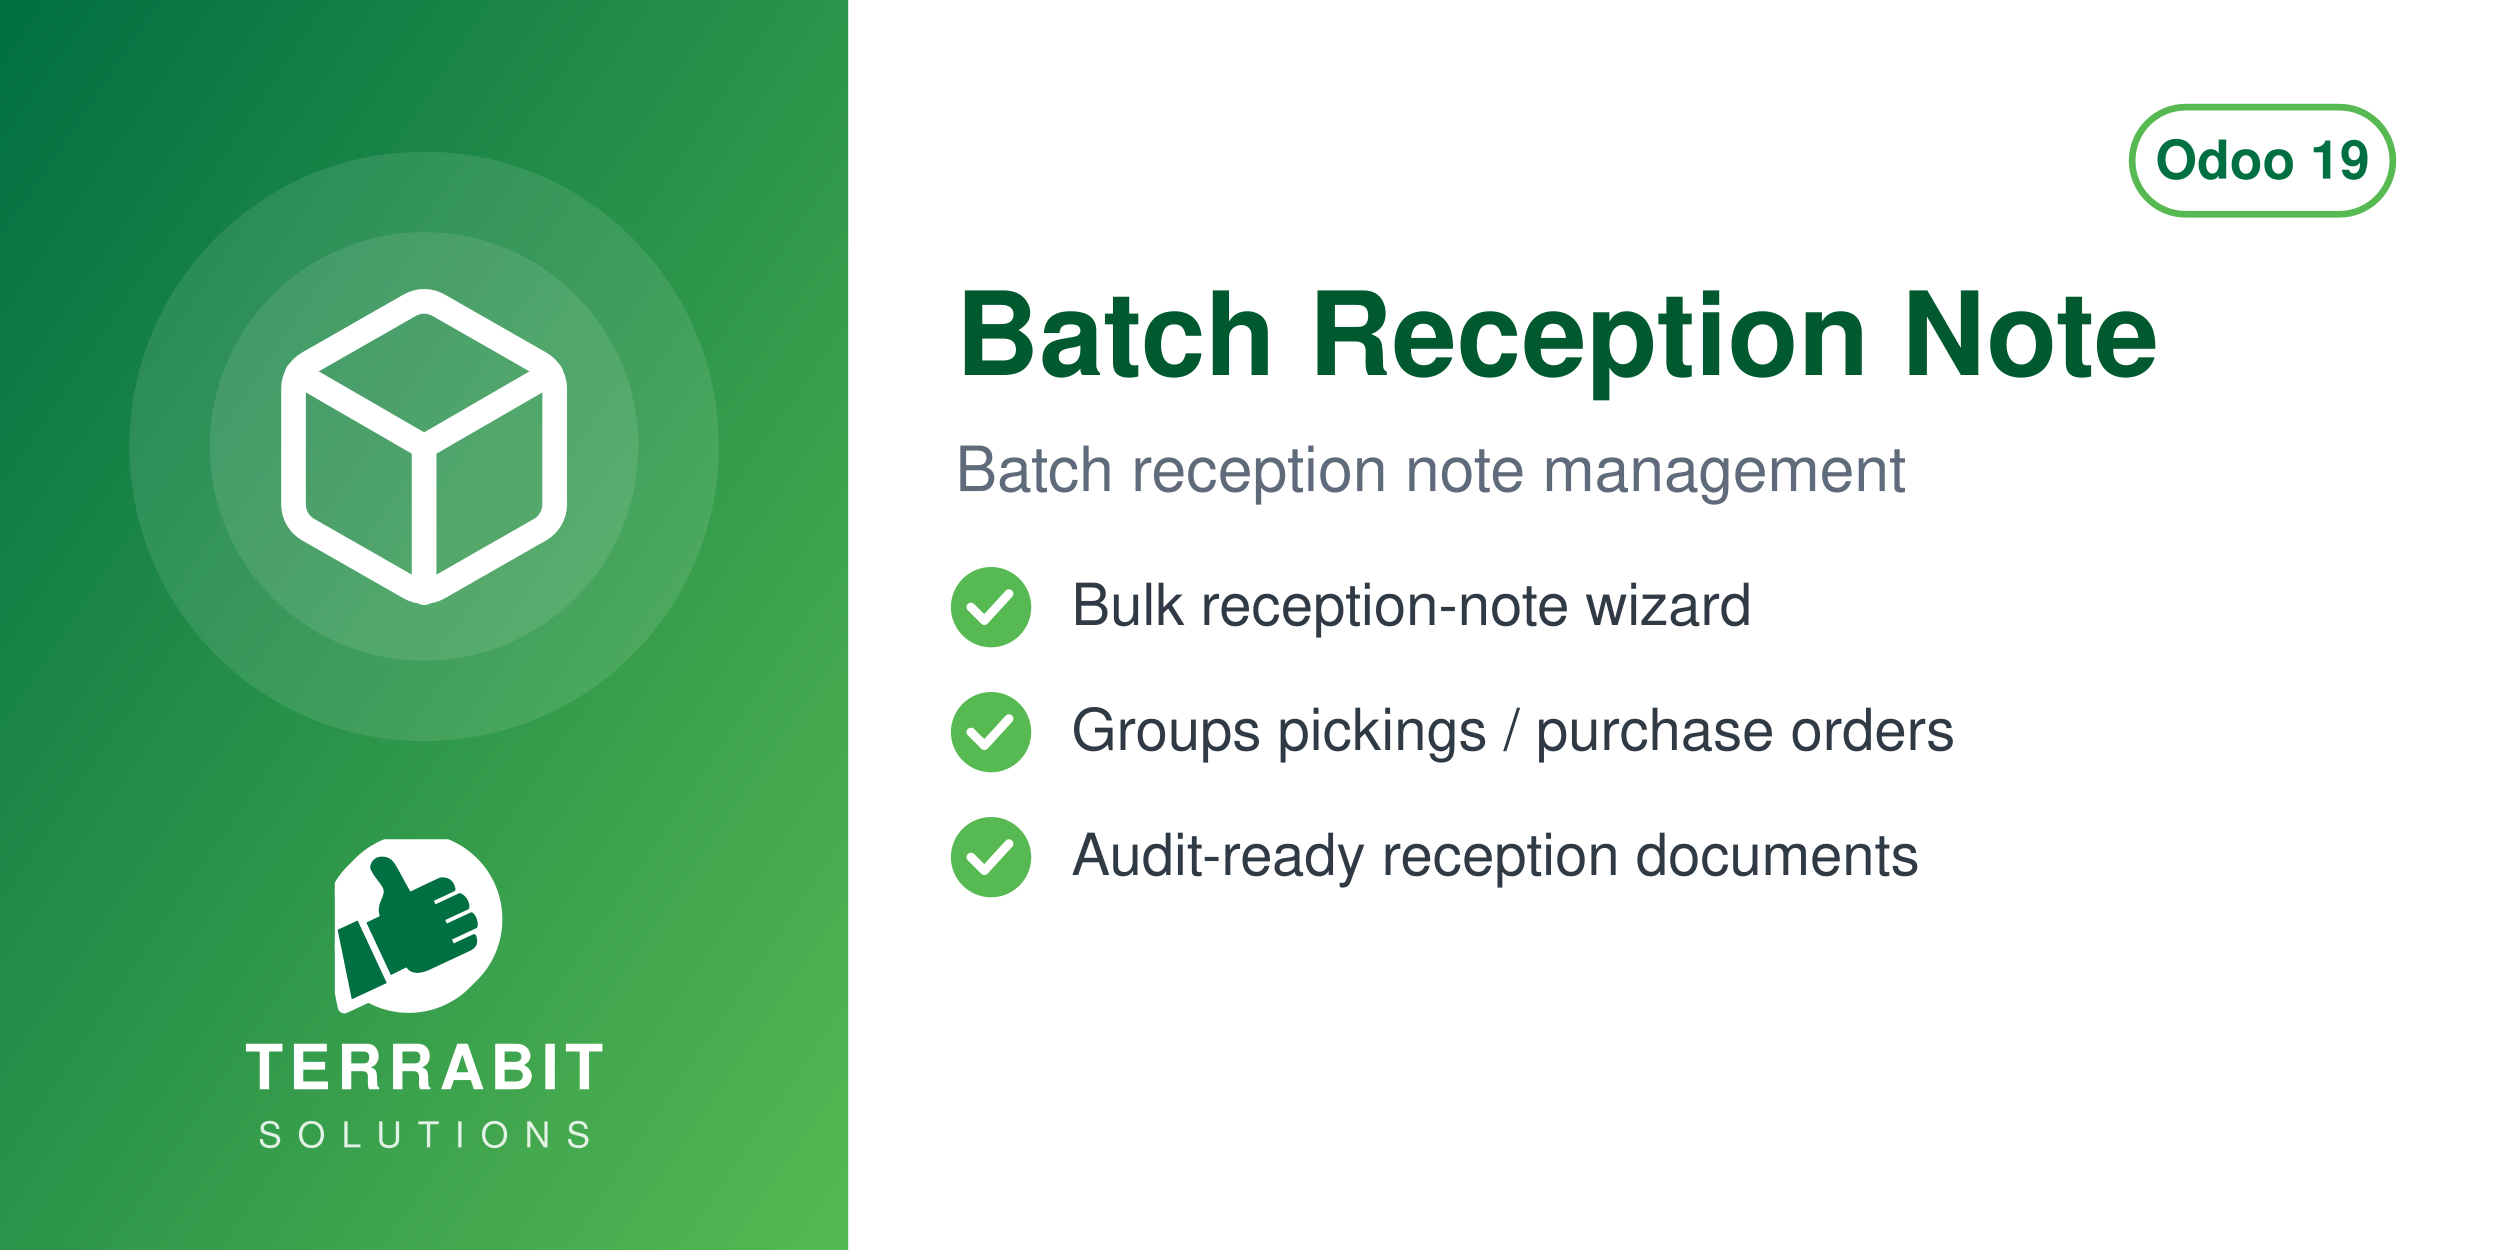
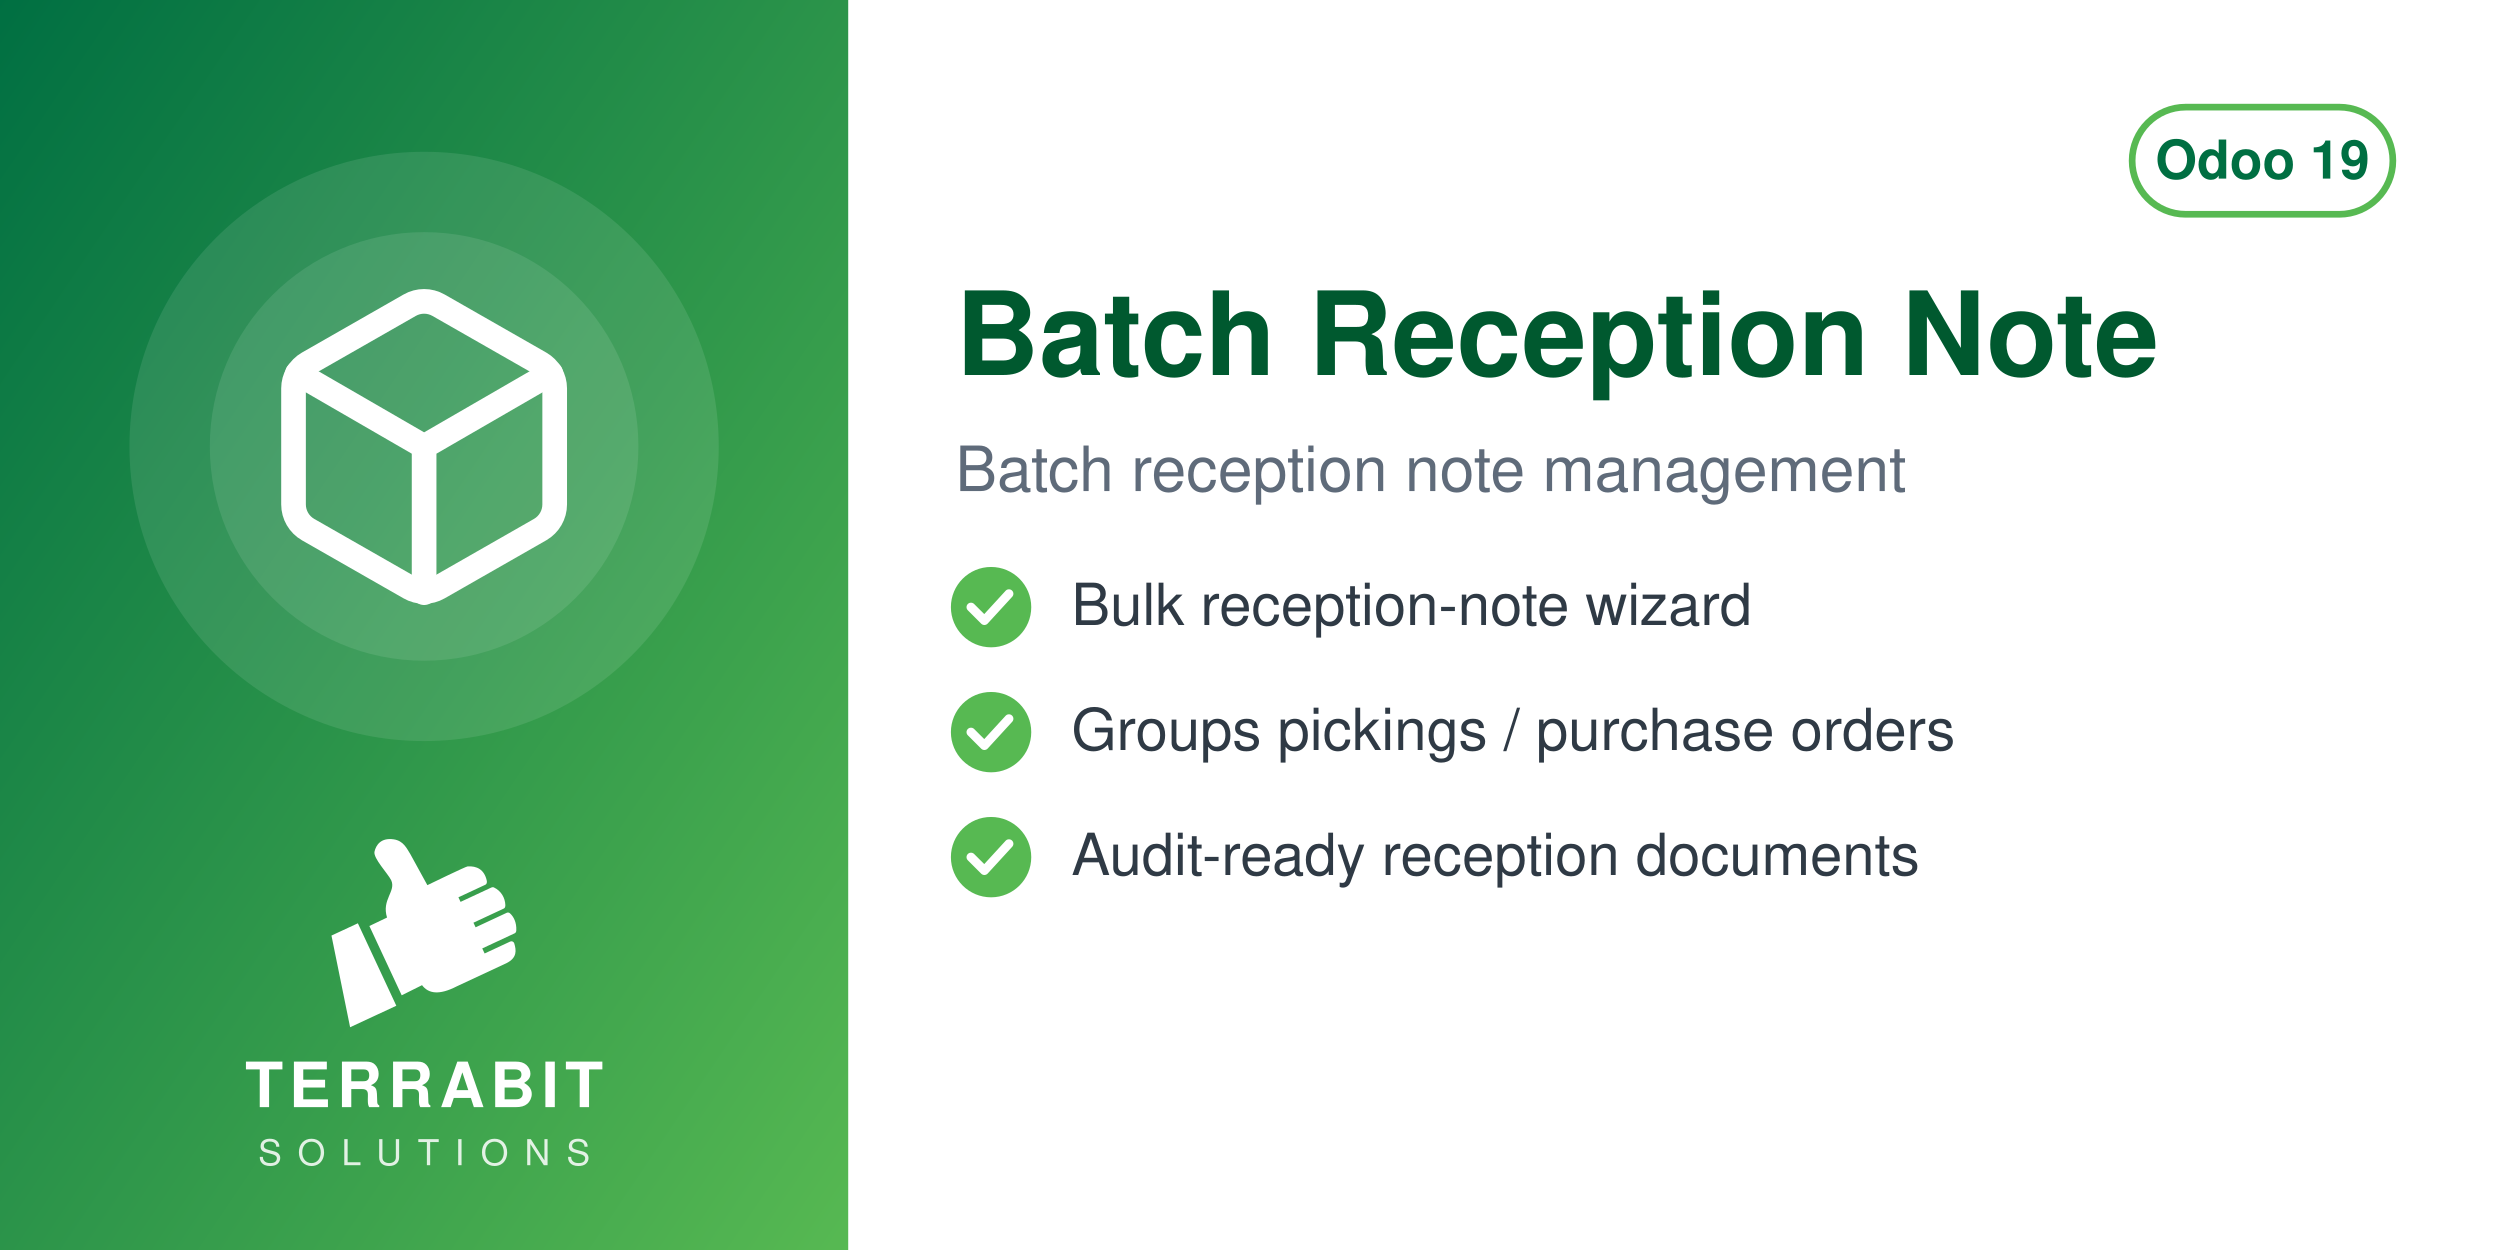
<svg xmlns="http://www.w3.org/2000/svg" width="560" height="280" viewBox="0 0 560 280">
  <defs>
    <linearGradient id="g" x1="0" y1="0" x2="1" y2="1">
      <stop offset="0" stop-color="#006F42" />
      <stop offset="1" stop-color="#57B952" />
    </linearGradient>
  </defs>
  <rect width="560" height="280" fill="#FFFFFF" />
  <rect width="190" height="280" fill="url(#g)" />
  <circle cx="95.0" cy="100" r="66" fill="white" opacity="0.10" />
  <circle cx="95.0" cy="100" r="48" fill="white" opacity="0.10" />
  <svg x="56.0" y="61.0" width="78" height="78" viewBox="0 0 24 24">
    <g fill="none" stroke="white" stroke-width="1.7" stroke-linecap="round" stroke-linejoin="round">
      <path d="M21 16V8a2 2 0 0 0-1-1.73l-7-4a2 2 0 0 0-2 0l-7 4A2 2 0 0 0 3 8v8a2 2 0 0 0 1 1.73l7 4a2 2 0 0 0 2 0l7-4A2 2 0 0 0 21 16z" />
      <path d="M3.27 6.96 12 12.01l8.73-5.05M12 22.08V12" />
    </g>
  </svg>
-   <svg x="75.0" y="188" width="40" height="40" viewBox="4150 2350 3900 3800" preserveAspectRatio="xMidYMid meet">
-     <path fill="#FFFFFF" d="M7338.82 5241.89c-336.4,511.49 -915.39,849.23 -1573.35,849.23 -318.43,0 -618.3,-79.19 -881.23,-218.8l-465.06 216.37c-72.83,33.95 -159.37,2.44 -193.35,-70.37 -5.59,-12.01 -9.4,-24.39 -11.54,-36.85l-247.52 -1217.33c-54.07,-175.41 -83.21,-361.76 -83.21,-554.92 0,-657.98 337.78,-1237 849.31,-1573.39 -400.37,339.2 -654.6,845.59 -654.6,1411.43 0,184.82 27.28,368.48 81.7,545.13l0.48 1.54 247.97 1219.53 0.08 0.48c1.71,9.89 4.72,19.5 8.96,28.59 26.29,56.38 93.5,80.75 149.87,54.52l479.82 -223.25 14.39 7.64c267.26,141.92 563.34,214.99 865.9,214.99 565.81,0 1072.18,-254.2 1411.38,-654.54z" />
-     <path fill="#FFFFFF" d="M5927.44 2165.35c1039.34,0 1881.91,842.57 1881.91,1881.91 0,1039.34 -842.57,1881.89 -1881.91,1881.89 -318.43,0 -618.33,-79.2 -881.24,-218.81l-465.06 216.38c-72.81,33.95 -159.37,2.44 -193.34,-70.36 -5.59,-12.01 -9.41,-24.4 -11.55,-36.86l-247.56 -1217.47c-54.04,-175.36 -83.16,-361.66 -83.16,-554.76 0,-1039.34 842.56,-1881.91 1881.9,-1881.91z" />
-     <path fill="#006F42" d="M4648.32 4073.59l636.59 1365.17 -765.09 355.96 -308.63 -1517.87 437.13 -203.26zm725.61 1192.32l336.75 -167.88c105.65,140.85 282.69,170.72 576.82,18.8l819.92 -382.33c181.4,-90.13 164.26,-214.57 130.07,-328.43 -4.28,-14.25 -13.68,-24.81 -27.34,-30.7 -13.67,-5.89 -27.61,-5.11 -41.09,1.18l-422.32 196.93 -39.04 -83.72 538.07 -250.91c16.64,-7.76 24.7,-27.69 25.58,-46.04 6.48,-134.33 -44.36,-230.89 -105.84,-285.23 -15.2,-13.44 -35.71,-15.59 -54.12,-7l-513.92 239.64 -35.6 -76.34 506.31 -236.1c17.69,-8.25 22.52,-36.93 21.83,-56.45 -4.1,-117.31 -67.62,-232.74 -187.72,-290.66 -13.94,-6.72 -28.64,-6.36 -42.69,0.19l-511.21 238.38 -35.37 -75.86 448.98 -209.36c20.44,-9.53 25.81,-42.28 21.02,-64.32 -41.02,-189.07 -167.92,-247.8 -318.14,-237.87 -29.39,1.94 -589.86,273.16 -665.95,310.54l-281.84 -513.57c-59.06,-93.13 -112.7,-221.7 -276.47,-245.13 -211.24,-30.22 -291.56,94.38 -316.89,203.13 -25.32,108.75 223.84,365.99 276.05,473.69 85.52,184.27 -161.86,318.11 -68.41,617.99l-292.54 139.94 535.09 1147.51z" />
+   <svg x="72.0" y="186" width="46" height="46" viewBox="4045 2535 3400 3400" preserveAspectRatio="xMidYMid meet">
+     <path fill="#FFFFFF" d="M4648.32 4073.59l636.59 1365.17 -765.09 355.96 -308.63 -1517.87 437.13 -203.26zm725.61 1192.32l336.75 -167.88c105.65,140.85 282.69,170.72 576.82,18.8l819.92 -382.33c181.4,-90.13 164.26,-214.57 130.07,-328.43 -4.28,-14.25 -13.68,-24.81 -27.34,-30.7 -13.67,-5.89 -27.61,-5.11 -41.09,1.18l-422.32 196.93 -39.04 -83.72 538.07 -250.91c16.64,-7.76 24.7,-27.69 25.58,-46.04 6.48,-134.33 -44.36,-230.89 -105.84,-285.23 -15.2,-13.44 -35.71,-15.59 -54.12,-7l-513.92 239.64 -35.6 -76.34 506.31 -236.1c17.69,-8.25 22.52,-36.93 21.83,-56.45 -4.1,-117.31 -67.62,-232.74 -187.72,-290.66 -13.94,-6.72 -28.64,-6.36 -42.69,0.19l-511.21 238.38 -35.37 -75.86 448.98 -209.36c20.44,-9.53 25.81,-42.28 21.02,-64.32 -41.02,-189.07 -167.92,-247.8 -318.14,-237.87 -29.39,1.94 -589.86,273.16 -665.95,310.54l-281.84 -513.57c-59.06,-93.13 -112.7,-221.7 -276.47,-245.13 -211.24,-30.22 -291.56,94.38 -316.89,203.13 -25.32,108.75 223.84,365.99 276.05,473.69 85.52,184.27 -161.86,318.11 -68.41,617.99l-292.54 139.94 535.09 1147.51z" />
  </svg>
-   <text x="95.0" y="244" text-anchor="middle" font-family="Helvetica,Arial,sans-serif" font-size="14" font-weight="800" letter-spacing="1.4" fill="white">TERRABIT</text>
-   <text x="95.0" y="257" text-anchor="middle" font-family="Helvetica,Arial,sans-serif" font-size="8" font-weight="500" letter-spacing="3.6" fill="white" opacity="0.85">SOLUTIONS</text>
+   <text x="95.0" y="248" text-anchor="middle" font-family="Helvetica,Arial,sans-serif" font-size="14" font-weight="800" letter-spacing="1.4" fill="white">TERRABIT</text>
+   <text x="95.0" y="261" text-anchor="middle" font-family="Helvetica,Arial,sans-serif" font-size="8" font-weight="500" letter-spacing="3.6" fill="white" opacity="0.85">SOLUTIONS</text>
  <g>
    <rect x="477.6" y="24" width="58.4" height="24" rx="12" fill="none" stroke="#57B952" stroke-width="1.5" />
    <text x="506.8" y="40" text-anchor="middle" font-family="Helvetica,Arial,sans-serif" font-size="12" font-weight="700" fill="#006F42">Odoo 19</text>
  </g>
  <text x="214" y="84" font-family="Helvetica,Arial,sans-serif" font-size="26" font-weight="700" fill="#00592F">Batch Reception Note</text>
  <text x="214" y="110" font-family="Helvetica,Arial,sans-serif" font-size="14" fill="#5F6B7A">Batch reception note management</text>
  <circle cx="222" cy="136" r="9" fill="#57B952" />
  <path d="M217.5 136 l3 3 l5.5 -6" fill="none" stroke="white" stroke-width="2" stroke-linecap="round" stroke-linejoin="round" />
  <text x="240" y="140" font-family="Helvetica,Arial,sans-serif" font-size="13" fill="#2F3A45">Bulk reception-note wizard</text>
  <circle cx="222" cy="164" r="9" fill="#57B952" />
  <path d="M217.5 164 l3 3 l5.5 -6" fill="none" stroke="white" stroke-width="2" stroke-linecap="round" stroke-linejoin="round" />
  <text x="240" y="168" font-family="Helvetica,Arial,sans-serif" font-size="13" fill="#2F3A45">Groups pickings / purchase orders</text>
  <circle cx="222" cy="192" r="9" fill="#57B952" />
  <path d="M217.5 192 l3 3 l5.5 -6" fill="none" stroke="white" stroke-width="2" stroke-linecap="round" stroke-linejoin="round" />
  <text x="240" y="196" font-family="Helvetica,Arial,sans-serif" font-size="13" fill="#2F3A45">Audit-ready reception documents</text>
</svg>
